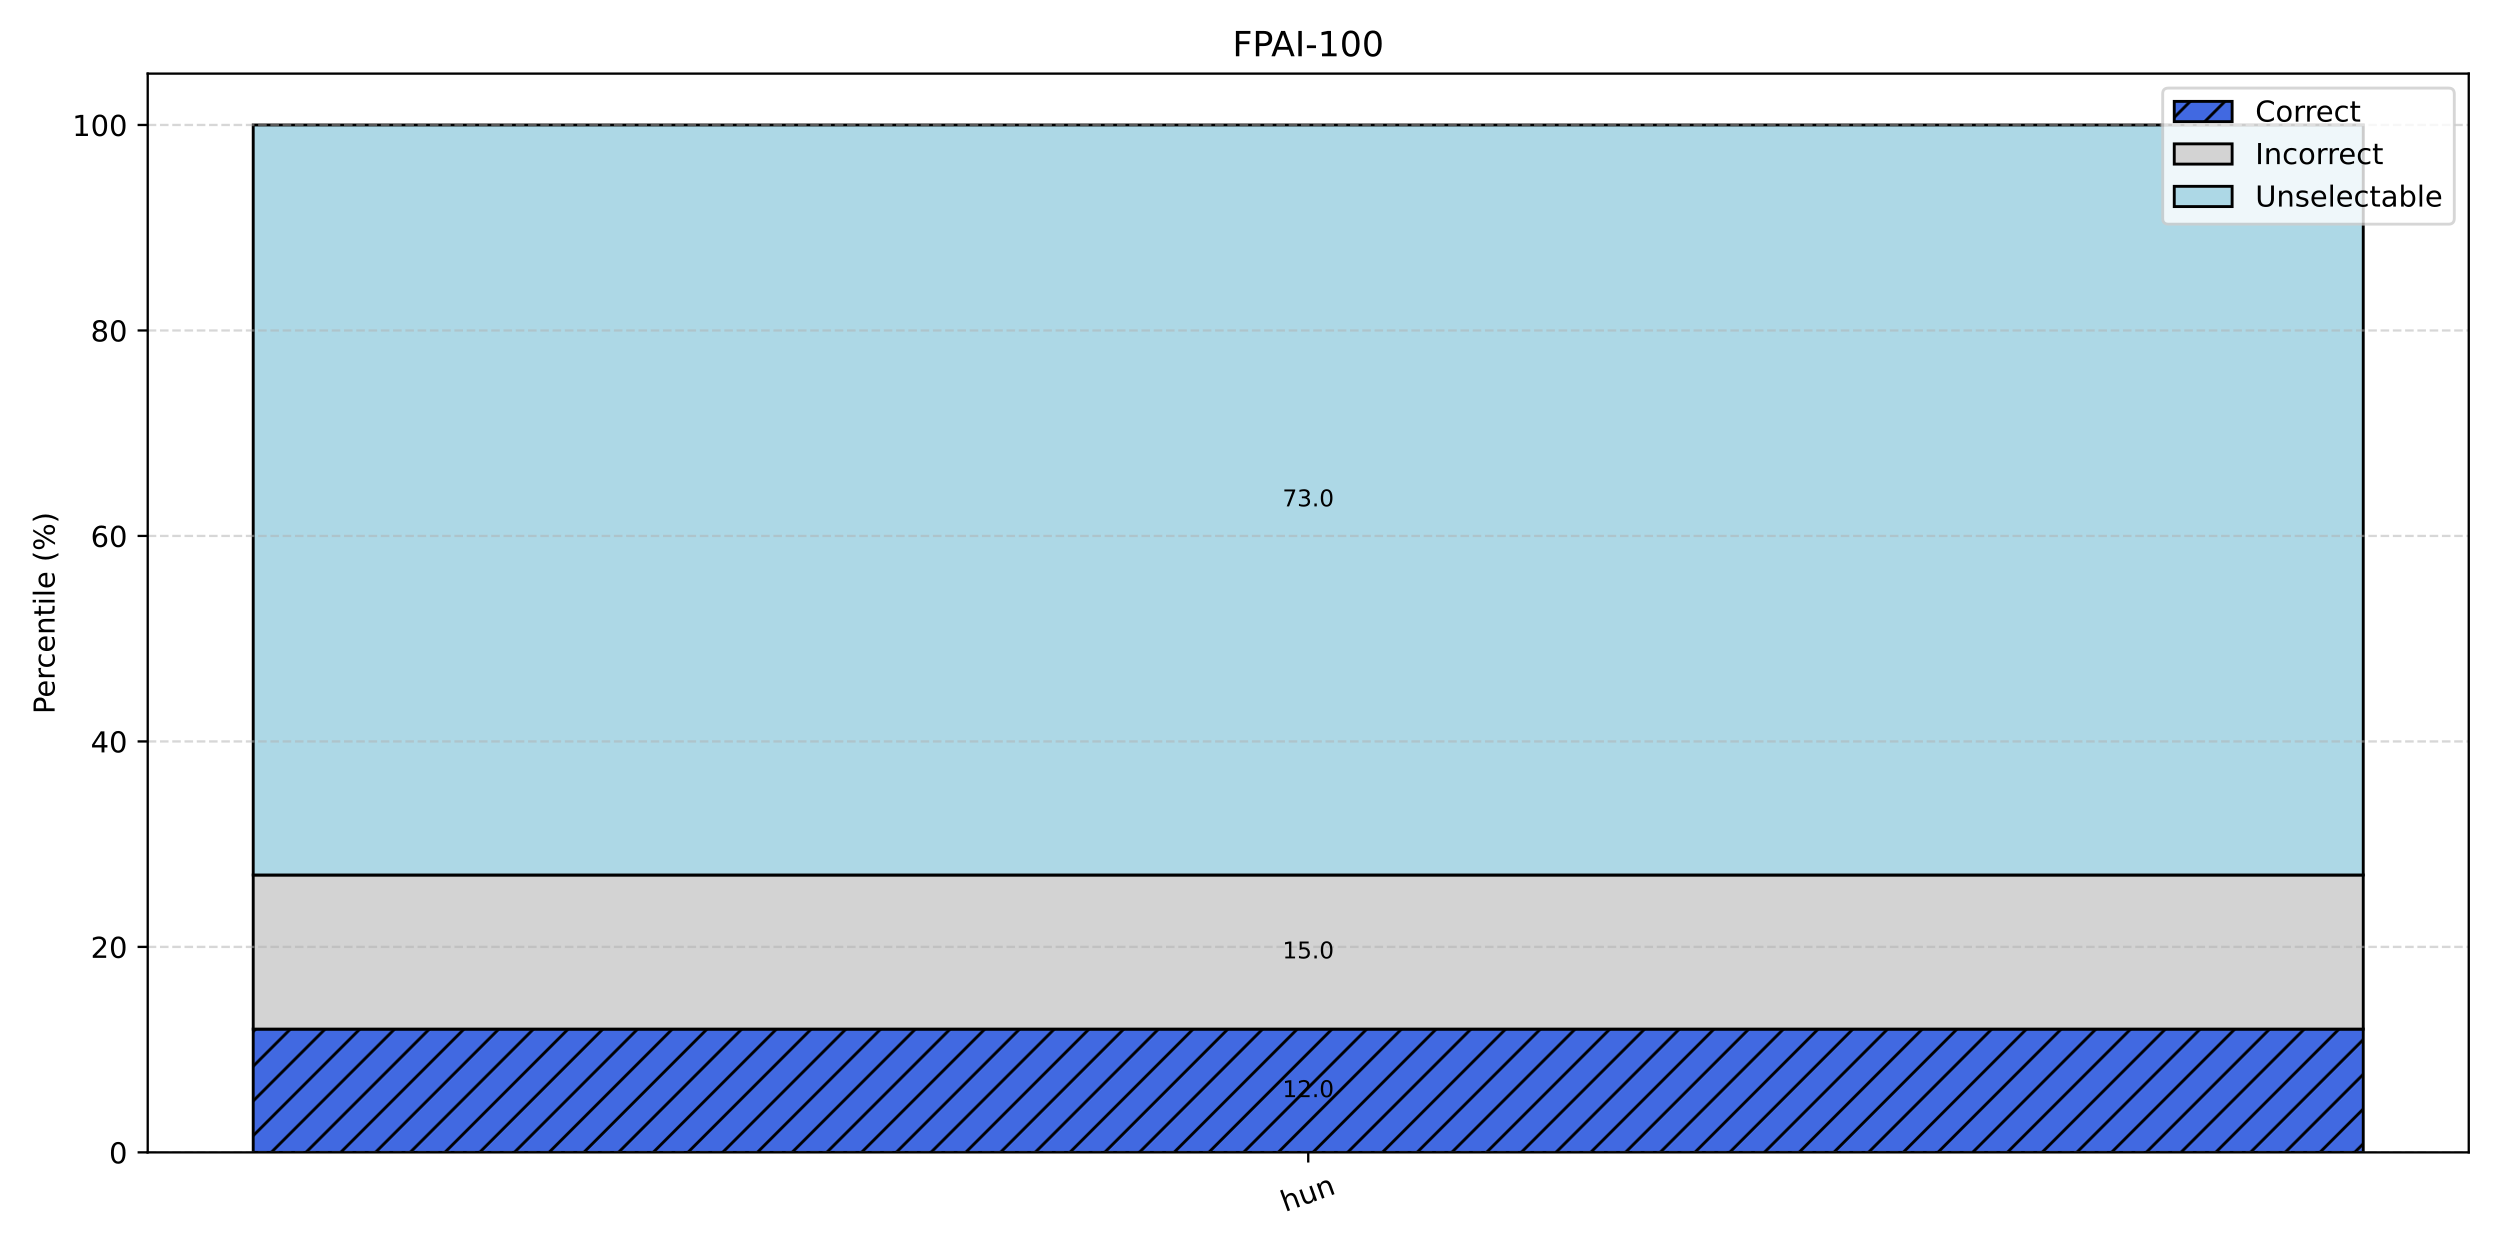
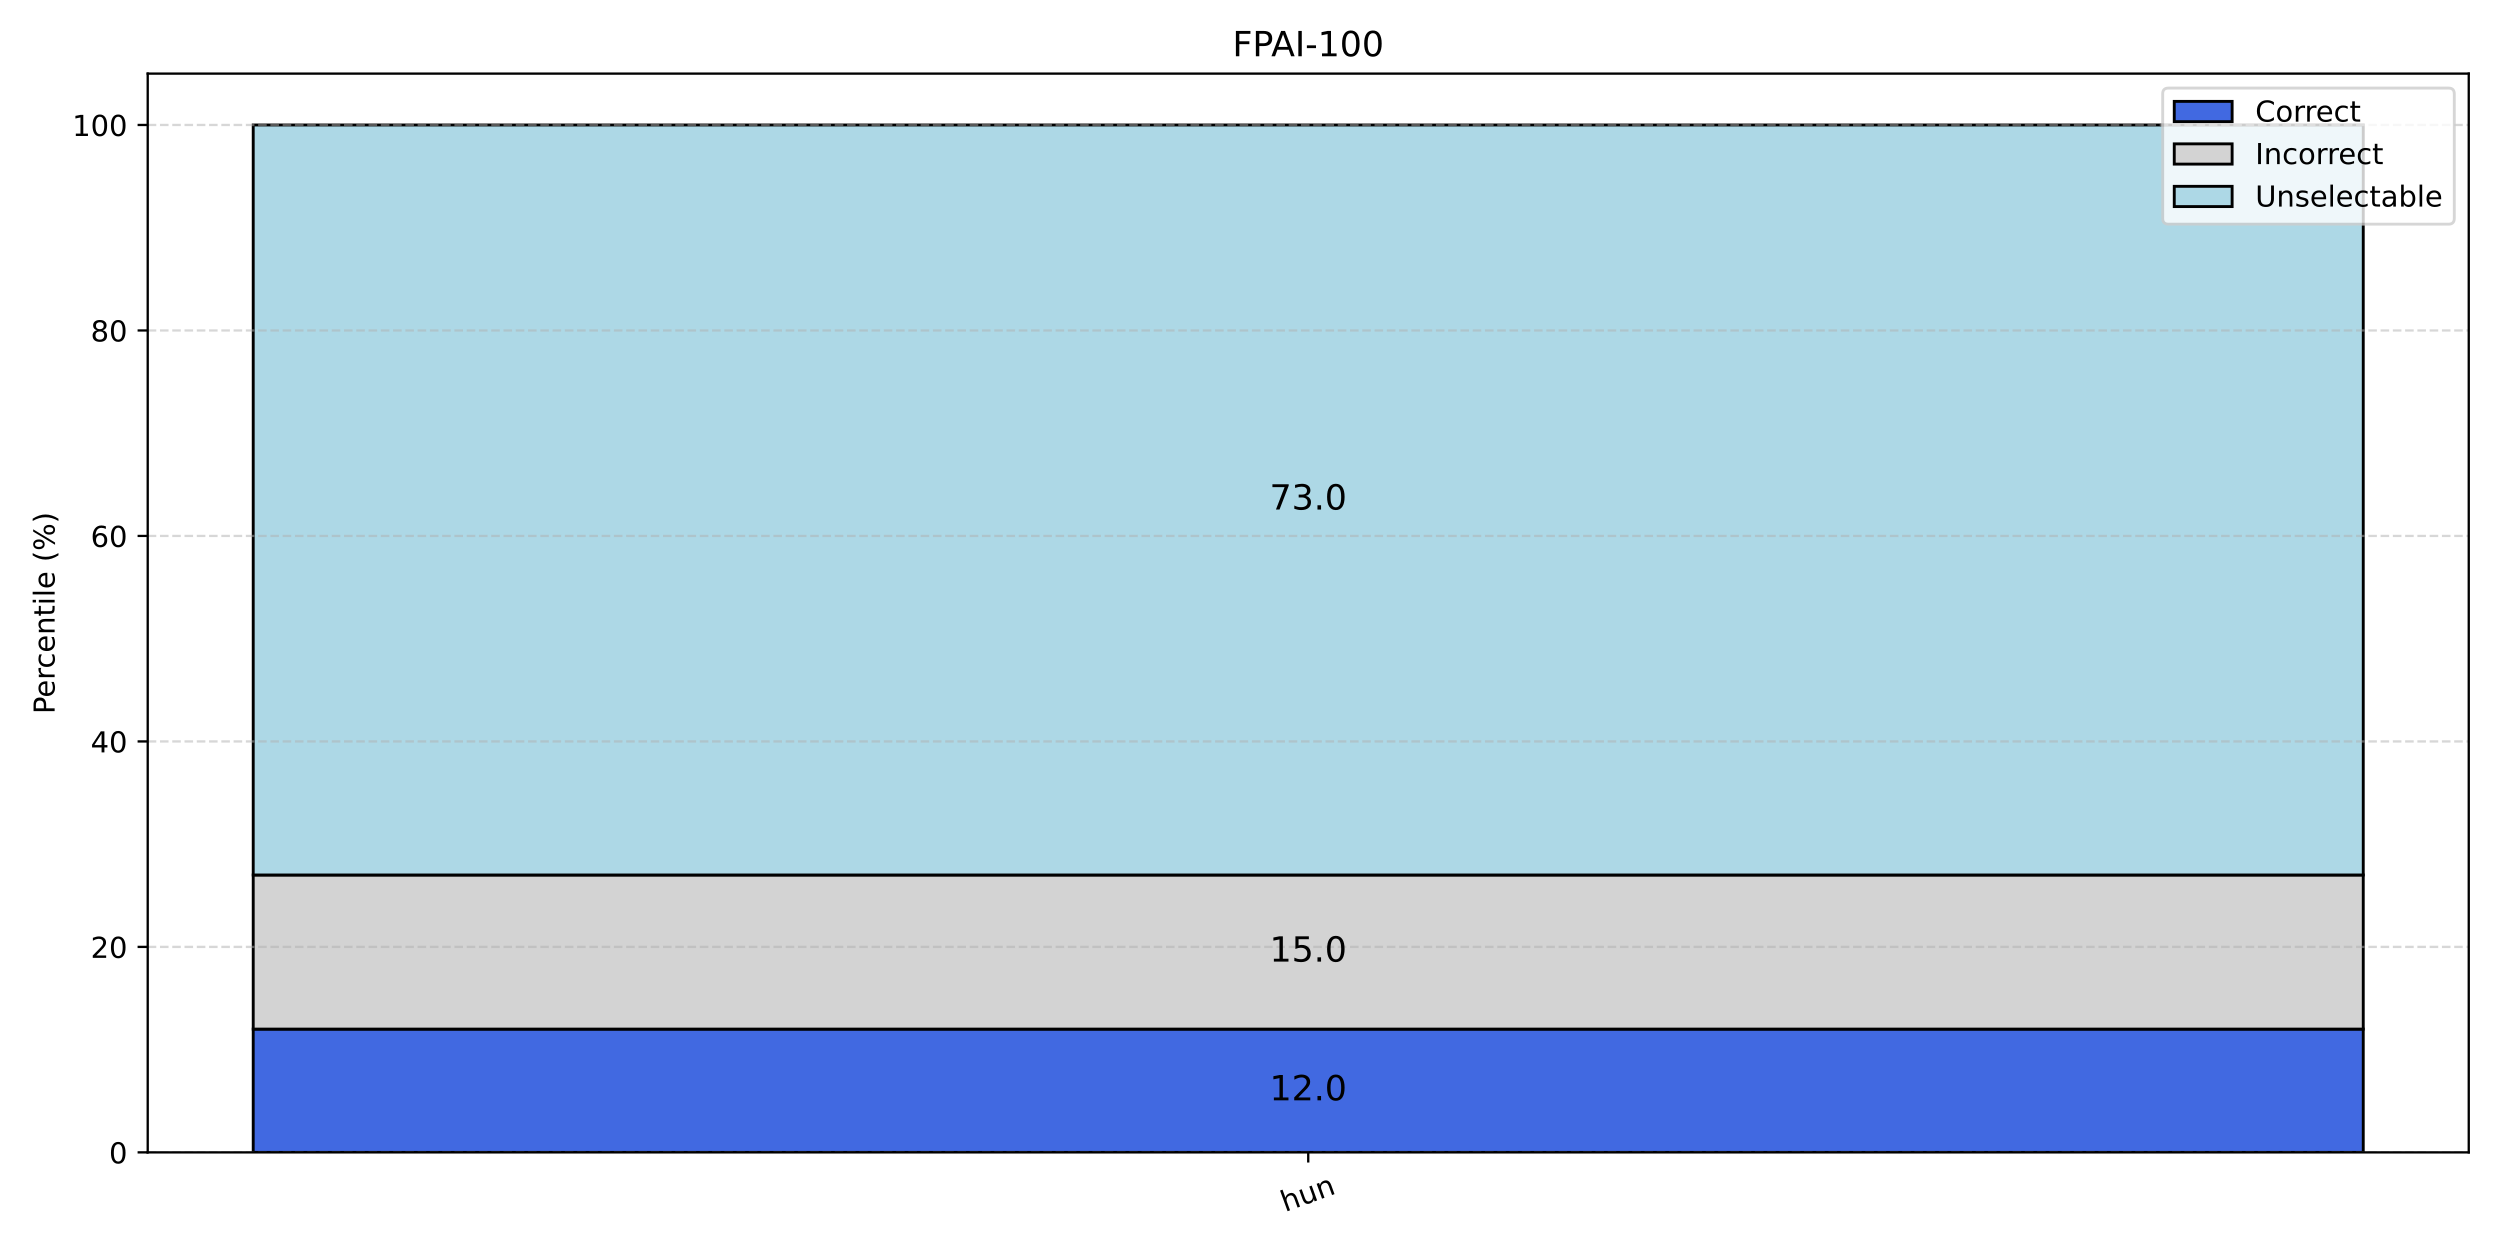
<svg xmlns="http://www.w3.org/2000/svg" xmlns:xlink="http://www.w3.org/1999/xlink" width="864pt" height="432pt" viewBox="0 0 864 432" version="1.1">
  <defs>
    <style type="text/css">*{stroke-linejoin: round; stroke-linecap: butt}</style>
  </defs>
  <g id="figure_1">
    <g id="patch_1">
      <path d="M 0 432  L 864 432  L 864 0  L 0 0  z " style="fill: #ffffff" />
    </g>
    <g id="axes_1">
      <g id="patch_2">
        <path d="M 51.05 398.264  L 853.2 398.264  L 853.2 25.44  L 51.05 25.44  z " style="fill: #ffffff" />
      </g>
      <g id="patch_3">
-         <path d="M 87.511 398.264  L 816.739 398.264  L 816.739 355.655  L 87.511 355.655  z " clip-path="url(#p3de1b9b49a)" style="fill: url(#h3028a5dfbc); stroke: #000000; stroke-linejoin: miter" />
+         <path d="M 87.511 398.264  L 816.739 398.264  L 816.739 355.655  L 87.511 355.655  z " clip-path="url(#pd8aa0641e6)" style="fill: #4169e1; stroke: #000000; stroke-linejoin: miter" />
      </g>
      <g id="patch_4">
-         <path d="M 87.511 355.655  L 816.739 355.655  L 816.739 302.395  L 87.511 302.395  z " clip-path="url(#p3de1b9b49a)" style="fill: #d3d3d3; stroke: #000000; stroke-linejoin: miter" />
+         <path d="M 87.511 355.655  L 816.739 355.655  L 816.739 302.395  L 87.511 302.395  z " clip-path="url(#pd8aa0641e6)" style="fill: #d3d3d3; stroke: #000000; stroke-linejoin: miter" />
      </g>
      <g id="patch_5">
-         <path d="M 87.511 302.395  L 816.739 302.395  L 816.739 43.194  L 87.511 43.194  z " clip-path="url(#p3de1b9b49a)" style="fill: #add8e6; stroke: #000000; stroke-linejoin: miter" />
+         <path d="M 87.511 302.395  L 816.739 302.395  L 816.739 43.194  L 87.511 43.194  z " clip-path="url(#pd8aa0641e6)" style="fill: #add8e6; stroke: #000000; stroke-linejoin: miter" />
      </g>
      <g id="matplotlib.axis_1">
        <g id="xtick_1">
          <g id="line2d_1">
            <defs>
-               <path id="m486c50d256" d="M 0 0  L 0 3.5  " style="stroke: #000000; stroke-width: 0.8" />
-             </defs>
-             <g>
-               <use xlink:href="#m486c50d256" x="452.125" y="398.264" style="stroke: #000000; stroke-width: 0.8" />
+               <path id="mad67047d5c" d="M 0 0  L 0 3.5  " style="stroke: #000000; stroke-width: 0.8" />
+             </defs>
+             <g>
+               <use xlink:href="#mad67047d5c" x="452.125" y="398.264" style="stroke: #000000; stroke-width: 0.8" />
            </g>
          </g>
          <g id="text_1">
            <g transform="translate(444.1358 418.9066) rotate(-20) scale(0.1 -0.1)">
              <defs>
                <path id="DejaVuSans-68" d="M 3513 2113  L 3513 0  L 2938 0  L 2938 2094  Q 2938 2591 2744 2837  Q 2550 3084 2163 3084  Q 1697 3084 1428 2787  Q 1159 2491 1159 1978  L 1159 0  L 581 0  L 581 4863  L 1159 4863  L 1159 2956  Q 1366 3272 1645 3428  Q 1925 3584 2291 3584  Q 2894 3584 3203 3211  Q 3513 2838 3513 2113  z " transform="scale(0.015625)" />
                <path id="DejaVuSans-75" d="M 544 1381  L 544 3500  L 1119 3500  L 1119 1403  Q 1119 906 1312 657  Q 1506 409 1894 409  Q 2359 409 2629 706  Q 2900 1003 2900 1516  L 2900 3500  L 3475 3500  L 3475 0  L 2900 0  L 2900 538  Q 2691 219 2414 64  Q 2138 -91 1772 -91  Q 1169 -91 856 284  Q 544 659 544 1381  z M 1991 3584  L 1991 3584  z " transform="scale(0.015625)" />
                <path id="DejaVuSans-6e" d="M 3513 2113  L 3513 0  L 2938 0  L 2938 2094  Q 2938 2591 2744 2837  Q 2550 3084 2163 3084  Q 1697 3084 1428 2787  Q 1159 2491 1159 1978  L 1159 0  L 581 0  L 581 3500  L 1159 3500  L 1159 2956  Q 1366 3272 1645 3428  Q 1925 3584 2291 3584  Q 2894 3584 3203 3211  Q 3513 2838 3513 2113  z " transform="scale(0.015625)" />
              </defs>
              <use xlink:href="#DejaVuSans-68" />
              <use xlink:href="#DejaVuSans-75" transform="translate(63.37891 0)" />
              <use xlink:href="#DejaVuSans-6e" transform="translate(126.7578 0)" />
            </g>
          </g>
        </g>
      </g>
      <g id="matplotlib.axis_2">
        <g id="ytick_1">
          <g id="line2d_2">
-             <path d="M 51.05 398.264  L 853.2 398.264  " clip-path="url(#p3de1b9b49a)" style="fill: none; stroke-dasharray: 2.96,1.28; stroke-dashoffset: 0; stroke: #b0b0b0; stroke-opacity: 0.5; stroke-width: 0.8" />
+             <path d="M 51.05 398.264  L 853.2 398.264  " clip-path="url(#pd8aa0641e6)" style="fill: none; stroke-dasharray: 2.96,1.28; stroke-dashoffset: 0; stroke: #b0b0b0; stroke-opacity: 0.5; stroke-width: 0.8" />
          </g>
          <g id="line2d_3">
            <defs>
-               <path id="m3582aa08dd" d="M 0 0  L -3.5 0  " style="stroke: #000000; stroke-width: 0.8" />
-             </defs>
-             <g>
-               <use xlink:href="#m3582aa08dd" x="51.05" y="398.264" style="stroke: #000000; stroke-width: 0.8" />
+               <path id="meb6988b76a" d="M 0 0  L -3.5 0  " style="stroke: #000000; stroke-width: 0.8" />
+             </defs>
+             <g>
+               <use xlink:href="#meb6988b76a" x="51.05" y="398.264" style="stroke: #000000; stroke-width: 0.8" />
            </g>
          </g>
          <g id="text_2">
            <g transform="translate(37.6875 402.0629) scale(0.1 -0.1)">
              <defs>
                <path id="DejaVuSans-30" d="M 2034 4250  Q 1547 4250 1301 3770  Q 1056 3291 1056 2328  Q 1056 1369 1301 889  Q 1547 409 2034 409  Q 2525 409 2770 889  Q 3016 1369 3016 2328  Q 3016 3291 2770 3770  Q 2525 4250 2034 4250  z M 2034 4750  Q 2819 4750 3233 4129  Q 3647 3509 3647 2328  Q 3647 1150 3233 529  Q 2819 -91 2034 -91  Q 1250 -91 836 529  Q 422 1150 422 2328  Q 422 3509 836 4129  Q 1250 4750 2034 4750  z " transform="scale(0.015625)" />
              </defs>
              <use xlink:href="#DejaVuSans-30" />
            </g>
          </g>
        </g>
        <g id="ytick_2">
          <g id="line2d_4">
-             <path d="M 51.05 327.25  L 853.2 327.25  " clip-path="url(#p3de1b9b49a)" style="fill: none; stroke-dasharray: 2.96,1.28; stroke-dashoffset: 0; stroke: #b0b0b0; stroke-opacity: 0.5; stroke-width: 0.8" />
+             <path d="M 51.05 327.25  L 853.2 327.25  " clip-path="url(#pd8aa0641e6)" style="fill: none; stroke-dasharray: 2.96,1.28; stroke-dashoffset: 0; stroke: #b0b0b0; stroke-opacity: 0.5; stroke-width: 0.8" />
          </g>
          <g id="line2d_5">
            <g>
-               <use xlink:href="#m3582aa08dd" x="51.05" y="327.25" style="stroke: #000000; stroke-width: 0.8" />
+               <use xlink:href="#meb6988b76a" x="51.05" y="327.25" style="stroke: #000000; stroke-width: 0.8" />
            </g>
          </g>
          <g id="text_3">
            <g transform="translate(31.325 331.0489) scale(0.1 -0.1)">
              <defs>
                <path id="DejaVuSans-32" d="M 1228 531  L 3431 531  L 3431 0  L 469 0  L 469 531  Q 828 903 1448 1529  Q 2069 2156 2228 2338  Q 2531 2678 2651 2914  Q 2772 3150 2772 3378  Q 2772 3750 2511 3984  Q 2250 4219 1831 4219  Q 1534 4219 1204 4116  Q 875 4013 500 3803  L 500 4441  Q 881 4594 1212 4672  Q 1544 4750 1819 4750  Q 2544 4750 2975 4387  Q 3406 4025 3406 3419  Q 3406 3131 3298 2873  Q 3191 2616 2906 2266  Q 2828 2175 2409 1742  Q 1991 1309 1228 531  z " transform="scale(0.015625)" />
              </defs>
              <use xlink:href="#DejaVuSans-32" />
              <use xlink:href="#DejaVuSans-30" transform="translate(63.62305 0)" />
            </g>
          </g>
        </g>
        <g id="ytick_3">
          <g id="line2d_6">
-             <path d="M 51.05 256.236  L 853.2 256.236  " clip-path="url(#p3de1b9b49a)" style="fill: none; stroke-dasharray: 2.96,1.28; stroke-dashoffset: 0; stroke: #b0b0b0; stroke-opacity: 0.5; stroke-width: 0.8" />
+             <path d="M 51.05 256.236  L 853.2 256.236  " clip-path="url(#pd8aa0641e6)" style="fill: none; stroke-dasharray: 2.96,1.28; stroke-dashoffset: 0; stroke: #b0b0b0; stroke-opacity: 0.5; stroke-width: 0.8" />
          </g>
          <g id="line2d_7">
            <g>
-               <use xlink:href="#m3582aa08dd" x="51.05" y="256.236" style="stroke: #000000; stroke-width: 0.8" />
+               <use xlink:href="#meb6988b76a" x="51.05" y="256.236" style="stroke: #000000; stroke-width: 0.8" />
            </g>
          </g>
          <g id="text_4">
            <g transform="translate(31.325 260.0349) scale(0.1 -0.1)">
              <defs>
                <path id="DejaVuSans-34" d="M 2419 4116  L 825 1625  L 2419 1625  L 2419 4116  z M 2253 4666  L 3047 4666  L 3047 1625  L 3713 1625  L 3713 1100  L 3047 1100  L 3047 0  L 2419 0  L 2419 1100  L 313 1100  L 313 1709  L 2253 4666  z " transform="scale(0.015625)" />
              </defs>
              <use xlink:href="#DejaVuSans-34" />
              <use xlink:href="#DejaVuSans-30" transform="translate(63.62305 0)" />
            </g>
          </g>
        </g>
        <g id="ytick_4">
          <g id="line2d_8">
-             <path d="M 51.05 185.222  L 853.2 185.222  " clip-path="url(#p3de1b9b49a)" style="fill: none; stroke-dasharray: 2.96,1.28; stroke-dashoffset: 0; stroke: #b0b0b0; stroke-opacity: 0.5; stroke-width: 0.8" />
+             <path d="M 51.05 185.222  L 853.2 185.222  " clip-path="url(#pd8aa0641e6)" style="fill: none; stroke-dasharray: 2.96,1.28; stroke-dashoffset: 0; stroke: #b0b0b0; stroke-opacity: 0.5; stroke-width: 0.8" />
          </g>
          <g id="line2d_9">
            <g>
-               <use xlink:href="#m3582aa08dd" x="51.05" y="185.222" style="stroke: #000000; stroke-width: 0.8" />
+               <use xlink:href="#meb6988b76a" x="51.05" y="185.222" style="stroke: #000000; stroke-width: 0.8" />
            </g>
          </g>
          <g id="text_5">
            <g transform="translate(31.325 189.0208) scale(0.1 -0.1)">
              <defs>
                <path id="DejaVuSans-36" d="M 2113 2584  Q 1688 2584 1439 2293  Q 1191 2003 1191 1497  Q 1191 994 1439 701  Q 1688 409 2113 409  Q 2538 409 2786 701  Q 3034 994 3034 1497  Q 3034 2003 2786 2293  Q 2538 2584 2113 2584  z M 3366 4563  L 3366 3988  Q 3128 4100 2886 4159  Q 2644 4219 2406 4219  Q 1781 4219 1451 3797  Q 1122 3375 1075 2522  Q 1259 2794 1537 2939  Q 1816 3084 2150 3084  Q 2853 3084 3261 2657  Q 3669 2231 3669 1497  Q 3669 778 3244 343  Q 2819 -91 2113 -91  Q 1303 -91 875 529  Q 447 1150 447 2328  Q 447 3434 972 4092  Q 1497 4750 2381 4750  Q 2619 4750 2861 4703  Q 3103 4656 3366 4563  z " transform="scale(0.015625)" />
              </defs>
              <use xlink:href="#DejaVuSans-36" />
              <use xlink:href="#DejaVuSans-30" transform="translate(63.62305 0)" />
            </g>
          </g>
        </g>
        <g id="ytick_5">
          <g id="line2d_10">
-             <path d="M 51.05 114.208  L 853.2 114.208  " clip-path="url(#p3de1b9b49a)" style="fill: none; stroke-dasharray: 2.96,1.28; stroke-dashoffset: 0; stroke: #b0b0b0; stroke-opacity: 0.5; stroke-width: 0.8" />
+             <path d="M 51.05 114.208  L 853.2 114.208  " clip-path="url(#pd8aa0641e6)" style="fill: none; stroke-dasharray: 2.96,1.28; stroke-dashoffset: 0; stroke: #b0b0b0; stroke-opacity: 0.5; stroke-width: 0.8" />
          </g>
          <g id="line2d_11">
            <g>
-               <use xlink:href="#m3582aa08dd" x="51.05" y="114.208" style="stroke: #000000; stroke-width: 0.8" />
+               <use xlink:href="#meb6988b76a" x="51.05" y="114.208" style="stroke: #000000; stroke-width: 0.8" />
            </g>
          </g>
          <g id="text_6">
            <g transform="translate(31.325 118.0068) scale(0.1 -0.1)">
              <defs>
                <path id="DejaVuSans-38" d="M 2034 2216  Q 1584 2216 1326 1975  Q 1069 1734 1069 1313  Q 1069 891 1326 650  Q 1584 409 2034 409  Q 2484 409 2743 651  Q 3003 894 3003 1313  Q 3003 1734 2745 1975  Q 2488 2216 2034 2216  z M 1403 2484  Q 997 2584 770 2862  Q 544 3141 544 3541  Q 544 4100 942 4425  Q 1341 4750 2034 4750  Q 2731 4750 3128 4425  Q 3525 4100 3525 3541  Q 3525 3141 3298 2862  Q 3072 2584 2669 2484  Q 3125 2378 3379 2068  Q 3634 1759 3634 1313  Q 3634 634 3220 271  Q 2806 -91 2034 -91  Q 1263 -91 848 271  Q 434 634 434 1313  Q 434 1759 690 2068  Q 947 2378 1403 2484  z M 1172 3481  Q 1172 3119 1398 2916  Q 1625 2713 2034 2713  Q 2441 2713 2670 2916  Q 2900 3119 2900 3481  Q 2900 3844 2670 4047  Q 2441 4250 2034 4250  Q 1625 4250 1398 4047  Q 1172 3844 1172 3481  z " transform="scale(0.015625)" />
              </defs>
              <use xlink:href="#DejaVuSans-38" />
              <use xlink:href="#DejaVuSans-30" transform="translate(63.62305 0)" />
            </g>
          </g>
        </g>
        <g id="ytick_6">
          <g id="line2d_12">
-             <path d="M 51.05 43.194  L 853.2 43.194  " clip-path="url(#p3de1b9b49a)" style="fill: none; stroke-dasharray: 2.96,1.28; stroke-dashoffset: 0; stroke: #b0b0b0; stroke-opacity: 0.5; stroke-width: 0.8" />
+             <path d="M 51.05 43.194  L 853.2 43.194  " clip-path="url(#pd8aa0641e6)" style="fill: none; stroke-dasharray: 2.96,1.28; stroke-dashoffset: 0; stroke: #b0b0b0; stroke-opacity: 0.5; stroke-width: 0.8" />
          </g>
          <g id="line2d_13">
            <g>
-               <use xlink:href="#m3582aa08dd" x="51.05" y="43.194" style="stroke: #000000; stroke-width: 0.8" />
+               <use xlink:href="#meb6988b76a" x="51.05" y="43.194" style="stroke: #000000; stroke-width: 0.8" />
            </g>
          </g>
          <g id="text_7">
            <g transform="translate(24.9625 46.99273) scale(0.1 -0.1)">
              <defs>
                <path id="DejaVuSans-31" d="M 794 531  L 1825 531  L 1825 4091  L 703 3866  L 703 4441  L 1819 4666  L 2450 4666  L 2450 531  L 3481 531  L 3481 0  L 794 0  L 794 531  z " transform="scale(0.015625)" />
              </defs>
              <use xlink:href="#DejaVuSans-31" />
              <use xlink:href="#DejaVuSans-30" transform="translate(63.62305 0)" />
              <use xlink:href="#DejaVuSans-30" transform="translate(127.2461 0)" />
            </g>
          </g>
        </g>
        <g id="text_8">
          <g transform="translate(18.88281 246.7558) rotate(-90) scale(0.1 -0.1)">
            <defs>
              <path id="DejaVuSans-50" d="M 1259 4147  L 1259 2394  L 2053 2394  Q 2494 2394 2734 2622  Q 2975 2850 2975 3272  Q 2975 3691 2734 3919  Q 2494 4147 2053 4147  L 1259 4147  z M 628 4666  L 2053 4666  Q 2838 4666 3239 4311  Q 3641 3956 3641 3272  Q 3641 2581 3239 2228  Q 2838 1875 2053 1875  L 1259 1875  L 1259 0  L 628 0  L 628 4666  z " transform="scale(0.015625)" />
              <path id="DejaVuSans-65" d="M 3597 1894  L 3597 1613  L 953 1613  Q 991 1019 1311 708  Q 1631 397 2203 397  Q 2534 397 2845 478  Q 3156 559 3463 722  L 3463 178  Q 3153 47 2828 -22  Q 2503 -91 2169 -91  Q 1331 -91 842 396  Q 353 884 353 1716  Q 353 2575 817 3079  Q 1281 3584 2069 3584  Q 2775 3584 3186 3129  Q 3597 2675 3597 1894  z M 3022 2063  Q 3016 2534 2758 2815  Q 2500 3097 2075 3097  Q 1594 3097 1305 2825  Q 1016 2553 972 2059  L 3022 2063  z " transform="scale(0.015625)" />
              <path id="DejaVuSans-72" d="M 2631 2963  Q 2534 3019 2420 3045  Q 2306 3072 2169 3072  Q 1681 3072 1420 2755  Q 1159 2438 1159 1844  L 1159 0  L 581 0  L 581 3500  L 1159 3500  L 1159 2956  Q 1341 3275 1631 3429  Q 1922 3584 2338 3584  Q 2397 3584 2469 3576  Q 2541 3569 2628 3553  L 2631 2963  z " transform="scale(0.015625)" />
              <path id="DejaVuSans-63" d="M 3122 3366  L 3122 2828  Q 2878 2963 2633 3030  Q 2388 3097 2138 3097  Q 1578 3097 1268 2742  Q 959 2388 959 1747  Q 959 1106 1268 751  Q 1578 397 2138 397  Q 2388 397 2633 464  Q 2878 531 3122 666  L 3122 134  Q 2881 22 2623 -34  Q 2366 -91 2075 -91  Q 1284 -91 818 406  Q 353 903 353 1747  Q 353 2603 823 3093  Q 1294 3584 2113 3584  Q 2378 3584 2631 3529  Q 2884 3475 3122 3366  z " transform="scale(0.015625)" />
              <path id="DejaVuSans-74" d="M 1172 4494  L 1172 3500  L 2356 3500  L 2356 3053  L 1172 3053  L 1172 1153  Q 1172 725 1289 603  Q 1406 481 1766 481  L 2356 481  L 2356 0  L 1766 0  Q 1100 0 847 248  Q 594 497 594 1153  L 594 3053  L 172 3053  L 172 3500  L 594 3500  L 594 4494  L 1172 4494  z " transform="scale(0.015625)" />
              <path id="DejaVuSans-69" d="M 603 3500  L 1178 3500  L 1178 0  L 603 0  L 603 3500  z M 603 4863  L 1178 4863  L 1178 4134  L 603 4134  L 603 4863  z " transform="scale(0.015625)" />
              <path id="DejaVuSans-6c" d="M 603 4863  L 1178 4863  L 1178 0  L 603 0  L 603 4863  z " transform="scale(0.015625)" />
              <path id="DejaVuSans-20" transform="scale(0.015625)" />
              <path id="DejaVuSans-28" d="M 1984 4856  Q 1566 4138 1362 3434  Q 1159 2731 1159 2009  Q 1159 1288 1364 580  Q 1569 -128 1984 -844  L 1484 -844  Q 1016 -109 783 600  Q 550 1309 550 2009  Q 550 2706 781 3412  Q 1013 4119 1484 4856  L 1984 4856  z " transform="scale(0.015625)" />
              <path id="DejaVuSans-25" d="M 4653 2053  Q 4381 2053 4226 1822  Q 4072 1591 4072 1178  Q 4072 772 4226 539  Q 4381 306 4653 306  Q 4919 306 5073 539  Q 5228 772 5228 1178  Q 5228 1588 5073 1820  Q 4919 2053 4653 2053  z M 4653 2450  Q 5147 2450 5437 2106  Q 5728 1763 5728 1178  Q 5728 594 5436 251  Q 5144 -91 4653 -91  Q 4153 -91 3862 251  Q 3572 594 3572 1178  Q 3572 1766 3864 2108  Q 4156 2450 4653 2450  z M 1428 4353  Q 1159 4353 1004 4120  Q 850 3888 850 3481  Q 850 3069 1003 2837  Q 1156 2606 1428 2606  Q 1700 2606 1854 2837  Q 2009 3069 2009 3481  Q 2009 3884 1853 4118  Q 1697 4353 1428 4353  z M 4250 4750  L 4750 4750  L 1831 -91  L 1331 -91  L 4250 4750  z M 1428 4750  Q 1922 4750 2215 4408  Q 2509 4066 2509 3481  Q 2509 2891 2217 2550  Q 1925 2209 1428 2209  Q 931 2209 642 2551  Q 353 2894 353 3481  Q 353 4063 643 4406  Q 934 4750 1428 4750  z " transform="scale(0.015625)" />
              <path id="DejaVuSans-29" d="M 513 4856  L 1013 4856  Q 1481 4119 1714 3412  Q 1947 2706 1947 2009  Q 1947 1309 1714 600  Q 1481 -109 1013 -844  L 513 -844  Q 928 -128 1133 580  Q 1338 1288 1338 2009  Q 1338 2731 1133 3434  Q 928 4138 513 4856  z " transform="scale(0.015625)" />
            </defs>
            <use xlink:href="#DejaVuSans-50" />
            <use xlink:href="#DejaVuSans-65" transform="translate(56.67773 0)" />
            <use xlink:href="#DejaVuSans-72" transform="translate(118.2012 0)" />
            <use xlink:href="#DejaVuSans-63" transform="translate(157.0645 0)" />
            <use xlink:href="#DejaVuSans-65" transform="translate(212.0449 0)" />
            <use xlink:href="#DejaVuSans-6e" transform="translate(273.5684 0)" />
            <use xlink:href="#DejaVuSans-74" transform="translate(336.9473 0)" />
            <use xlink:href="#DejaVuSans-69" transform="translate(376.1562 0)" />
            <use xlink:href="#DejaVuSans-6c" transform="translate(403.9395 0)" />
            <use xlink:href="#DejaVuSans-65" transform="translate(431.7227 0)" />
            <use xlink:href="#DejaVuSans-20" transform="translate(493.2461 0)" />
            <use xlink:href="#DejaVuSans-28" transform="translate(525.0332 0)" />
            <use xlink:href="#DejaVuSans-25" transform="translate(564.0469 0)" />
            <use xlink:href="#DejaVuSans-29" transform="translate(659.0664 0)" />
          </g>
        </g>
      </g>
      <g id="patch_6">
        <path d="M 51.05 398.264  L 51.05 25.44  " style="fill: none; stroke: #000000; stroke-width: 0.8; stroke-linejoin: miter; stroke-linecap: square" />
      </g>
      <g id="patch_7">
        <path d="M 853.2 398.264  L 853.2 25.44  " style="fill: none; stroke: #000000; stroke-width: 0.8; stroke-linejoin: miter; stroke-linecap: square" />
      </g>
      <g id="patch_8">
        <path d="M 51.05 398.264  L 853.2 398.264  " style="fill: none; stroke: #000000; stroke-width: 0.8; stroke-linejoin: miter; stroke-linecap: square" />
      </g>
      <g id="patch_9">
        <path d="M 51.05 25.44  L 853.2 25.44  " style="fill: none; stroke: #000000; stroke-width: 0.8; stroke-linejoin: miter; stroke-linecap: square" />
      </g>
      <g id="text_9">
-         <g transform="translate(443.2188 379.167) scale(0.08 -0.08)">
+         <g transform="translate(438.7656 380.2708) scale(0.12 -0.12)">
          <defs>
            <path id="DejaVuSans-2e" d="M 684 794  L 1344 794  L 1344 0  L 684 0  L 684 794  z " transform="scale(0.015625)" />
          </defs>
          <use xlink:href="#DejaVuSans-31" />
          <use xlink:href="#DejaVuSans-32" transform="translate(63.62305 0)" />
          <use xlink:href="#DejaVuSans-2e" transform="translate(127.2461 0)" />
          <use xlink:href="#DejaVuSans-30" transform="translate(159.0332 0)" />
        </g>
      </g>
      <g id="text_10">
-         <g transform="translate(443.2188 331.2325) scale(0.08 -0.08)">
+         <g transform="translate(438.7656 332.3363) scale(0.12 -0.12)">
          <defs>
            <path id="DejaVuSans-35" d="M 691 4666  L 3169 4666  L 3169 4134  L 1269 4134  L 1269 2991  Q 1406 3038 1543 3061  Q 1681 3084 1819 3084  Q 2600 3084 3056 2656  Q 3513 2228 3513 1497  Q 3513 744 3044 326  Q 2575 -91 1722 -91  Q 1428 -91 1123 -41  Q 819 9 494 109  L 494 744  Q 775 591 1075 516  Q 1375 441 1709 441  Q 2250 441 2565 725  Q 2881 1009 2881 1497  Q 2881 1984 2565 2268  Q 2250 2553 1709 2553  Q 1456 2553 1204 2497  Q 953 2441 691 2322  L 691 4666  z " transform="scale(0.015625)" />
          </defs>
          <use xlink:href="#DejaVuSans-31" />
          <use xlink:href="#DejaVuSans-35" transform="translate(63.62305 0)" />
          <use xlink:href="#DejaVuSans-2e" transform="translate(127.2461 0)" />
          <use xlink:href="#DejaVuSans-30" transform="translate(159.0332 0)" />
        </g>
      </g>
      <g id="text_11">
-         <g transform="translate(443.2188 175.0016) scale(0.08 -0.08)">
+         <g transform="translate(438.7656 176.1054) scale(0.12 -0.12)">
          <defs>
            <path id="DejaVuSans-37" d="M 525 4666  L 3525 4666  L 3525 4397  L 1831 0  L 1172 0  L 2766 4134  L 525 4134  L 525 4666  z " transform="scale(0.015625)" />
            <path id="DejaVuSans-33" d="M 2597 2516  Q 3050 2419 3304 2112  Q 3559 1806 3559 1356  Q 3559 666 3084 287  Q 2609 -91 1734 -91  Q 1441 -91 1130 -33  Q 819 25 488 141  L 488 750  Q 750 597 1062 519  Q 1375 441 1716 441  Q 2309 441 2620 675  Q 2931 909 2931 1356  Q 2931 1769 2642 2001  Q 2353 2234 1838 2234  L 1294 2234  L 1294 2753  L 1863 2753  Q 2328 2753 2575 2939  Q 2822 3125 2822 3475  Q 2822 3834 2567 4026  Q 2313 4219 1838 4219  Q 1578 4219 1281 4162  Q 984 4106 628 3988  L 628 4550  Q 988 4650 1302 4700  Q 1616 4750 1894 4750  Q 2613 4750 3031 4423  Q 3450 4097 3450 3541  Q 3450 3153 3228 2886  Q 3006 2619 2597 2516  z " transform="scale(0.015625)" />
          </defs>
          <use xlink:href="#DejaVuSans-37" />
          <use xlink:href="#DejaVuSans-33" transform="translate(63.62305 0)" />
          <use xlink:href="#DejaVuSans-2e" transform="translate(127.2461 0)" />
          <use xlink:href="#DejaVuSans-30" transform="translate(159.0332 0)" />
        </g>
      </g>
      <g id="text_12">
        <g transform="translate(425.9472 19.44) scale(0.12 -0.12)">
          <defs>
            <path id="DejaVuSans-46" d="M 628 4666  L 3309 4666  L 3309 4134  L 1259 4134  L 1259 2759  L 3109 2759  L 3109 2228  L 1259 2228  L 1259 0  L 628 0  L 628 4666  z " transform="scale(0.015625)" />
            <path id="DejaVuSans-41" d="M 2188 4044  L 1331 1722  L 3047 1722  L 2188 4044  z M 1831 4666  L 2547 4666  L 4325 0  L 3669 0  L 3244 1197  L 1141 1197  L 716 0  L 50 0  L 1831 4666  z " transform="scale(0.015625)" />
            <path id="DejaVuSans-49" d="M 628 4666  L 1259 4666  L 1259 0  L 628 0  L 628 4666  z " transform="scale(0.015625)" />
            <path id="DejaVuSans-2d" d="M 313 2009  L 1997 2009  L 1997 1497  L 313 1497  L 313 2009  z " transform="scale(0.015625)" />
          </defs>
          <use xlink:href="#DejaVuSans-46" />
          <use xlink:href="#DejaVuSans-50" transform="translate(57.51953 0)" />
          <use xlink:href="#DejaVuSans-41" transform="translate(111.4473 0)" />
          <use xlink:href="#DejaVuSans-49" transform="translate(179.8555 0)" />
          <use xlink:href="#DejaVuSans-2d" transform="translate(209.3477 0)" />
          <use xlink:href="#DejaVuSans-31" transform="translate(245.4316 0)" />
          <use xlink:href="#DejaVuSans-30" transform="translate(309.0547 0)" />
          <use xlink:href="#DejaVuSans-30" transform="translate(372.6777 0)" />
        </g>
      </g>
      <g id="legend_1">
        <g id="patch_10">
          <path d="M 749.423 77.474  L 846.2 77.474  Q 848.2 77.474 848.2 75.474  L 848.2 32.44  Q 848.2 30.44 846.2 30.44  L 749.423 30.44  Q 747.423 30.44 747.423 32.44  L 747.423 75.474  Q 747.423 77.474 749.423 77.474  z " style="fill: #ffffff; opacity: 0.8; stroke: #cccccc; stroke-linejoin: miter" />
        </g>
        <g id="patch_11">
-           <path d="M 751.423 42.038  L 771.423 42.038  L 771.423 35.038  L 751.423 35.038  z " style="fill: url(#h3028a5dfbc); stroke: #000000; stroke-linejoin: miter" />
+           <path d="M 751.423 42.038  L 771.423 42.038  L 771.423 35.038  L 751.423 35.038  z " style="fill: #4169e1; stroke: #000000; stroke-linejoin: miter" />
        </g>
        <g id="text_13">
          <g transform="translate(779.4234 42.03844) scale(0.1 -0.1)">
            <defs>
              <path id="DejaVuSans-43" d="M 4122 4306  L 4122 3641  Q 3803 3938 3442 4084  Q 3081 4231 2675 4231  Q 1875 4231 1450 3742  Q 1025 3253 1025 2328  Q 1025 1406 1450 917  Q 1875 428 2675 428  Q 3081 428 3442 575  Q 3803 722 4122 1019  L 4122 359  Q 3791 134 3420 21  Q 3050 -91 2638 -91  Q 1578 -91 968 557  Q 359 1206 359 2328  Q 359 3453 968 4101  Q 1578 4750 2638 4750  Q 3056 4750 3426 4639  Q 3797 4528 4122 4306  z " transform="scale(0.015625)" />
              <path id="DejaVuSans-6f" d="M 1959 3097  Q 1497 3097 1228 2736  Q 959 2375 959 1747  Q 959 1119 1226 758  Q 1494 397 1959 397  Q 2419 397 2687 759  Q 2956 1122 2956 1747  Q 2956 2369 2687 2733  Q 2419 3097 1959 3097  z M 1959 3584  Q 2709 3584 3137 3096  Q 3566 2609 3566 1747  Q 3566 888 3137 398  Q 2709 -91 1959 -91  Q 1206 -91 779 398  Q 353 888 353 1747  Q 353 2609 779 3096  Q 1206 3584 1959 3584  z " transform="scale(0.015625)" />
            </defs>
            <use xlink:href="#DejaVuSans-43" />
            <use xlink:href="#DejaVuSans-6f" transform="translate(69.82422 0)" />
            <use xlink:href="#DejaVuSans-72" transform="translate(131.0059 0)" />
            <use xlink:href="#DejaVuSans-72" transform="translate(170.3691 0)" />
            <use xlink:href="#DejaVuSans-65" transform="translate(209.2324 0)" />
            <use xlink:href="#DejaVuSans-63" transform="translate(270.7559 0)" />
            <use xlink:href="#DejaVuSans-74" transform="translate(325.7363 0)" />
          </g>
        </g>
        <g id="patch_12">
          <path d="M 751.423 56.717  L 771.423 56.717  L 771.423 49.717  L 751.423 49.717  z " style="fill: #d3d3d3; stroke: #000000; stroke-linejoin: miter" />
        </g>
        <g id="text_14">
          <g transform="translate(779.4234 56.71656) scale(0.1 -0.1)">
            <use xlink:href="#DejaVuSans-49" />
            <use xlink:href="#DejaVuSans-6e" transform="translate(29.49219 0)" />
            <use xlink:href="#DejaVuSans-63" transform="translate(92.87109 0)" />
            <use xlink:href="#DejaVuSans-6f" transform="translate(147.8516 0)" />
            <use xlink:href="#DejaVuSans-72" transform="translate(209.0332 0)" />
            <use xlink:href="#DejaVuSans-72" transform="translate(248.3965 0)" />
            <use xlink:href="#DejaVuSans-65" transform="translate(287.2598 0)" />
            <use xlink:href="#DejaVuSans-63" transform="translate(348.7832 0)" />
            <use xlink:href="#DejaVuSans-74" transform="translate(403.7637 0)" />
          </g>
        </g>
        <g id="patch_13">
          <path d="M 751.423 71.395  L 771.423 71.395  L 771.423 64.395  L 751.423 64.395  z " style="fill: #add8e6; stroke: #000000; stroke-linejoin: miter" />
        </g>
        <g id="text_15">
          <g transform="translate(779.4234 71.39469) scale(0.1 -0.1)">
            <defs>
              <path id="DejaVuSans-55" d="M 556 4666  L 1191 4666  L 1191 1831  Q 1191 1081 1462 751  Q 1734 422 2344 422  Q 2950 422 3222 751  Q 3494 1081 3494 1831  L 3494 4666  L 4128 4666  L 4128 1753  Q 4128 841 3676 375  Q 3225 -91 2344 -91  Q 1459 -91 1007 375  Q 556 841 556 1753  L 556 4666  z " transform="scale(0.015625)" />
              <path id="DejaVuSans-73" d="M 2834 3397  L 2834 2853  Q 2591 2978 2328 3040  Q 2066 3103 1784 3103  Q 1356 3103 1142 2972  Q 928 2841 928 2578  Q 928 2378 1081 2264  Q 1234 2150 1697 2047  L 1894 2003  Q 2506 1872 2764 1633  Q 3022 1394 3022 966  Q 3022 478 2636 193  Q 2250 -91 1575 -91  Q 1294 -91 989 -36  Q 684 19 347 128  L 347 722  Q 666 556 975 473  Q 1284 391 1588 391  Q 1994 391 2212 530  Q 2431 669 2431 922  Q 2431 1156 2273 1281  Q 2116 1406 1581 1522  L 1381 1569  Q 847 1681 609 1914  Q 372 2147 372 2553  Q 372 3047 722 3315  Q 1072 3584 1716 3584  Q 2034 3584 2315 3537  Q 2597 3491 2834 3397  z " transform="scale(0.015625)" />
              <path id="DejaVuSans-61" d="M 2194 1759  Q 1497 1759 1228 1600  Q 959 1441 959 1056  Q 959 750 1161 570  Q 1363 391 1709 391  Q 2188 391 2477 730  Q 2766 1069 2766 1631  L 2766 1759  L 2194 1759  z M 3341 1997  L 3341 0  L 2766 0  L 2766 531  Q 2569 213 2275 61  Q 1981 -91 1556 -91  Q 1019 -91 701 211  Q 384 513 384 1019  Q 384 1609 779 1909  Q 1175 2209 1959 2209  L 2766 2209  L 2766 2266  Q 2766 2663 2505 2880  Q 2244 3097 1772 3097  Q 1472 3097 1187 3025  Q 903 2953 641 2809  L 641 3341  Q 956 3463 1253 3523  Q 1550 3584 1831 3584  Q 2591 3584 2966 3190  Q 3341 2797 3341 1997  z " transform="scale(0.015625)" />
              <path id="DejaVuSans-62" d="M 3116 1747  Q 3116 2381 2855 2742  Q 2594 3103 2138 3103  Q 1681 3103 1420 2742  Q 1159 2381 1159 1747  Q 1159 1113 1420 752  Q 1681 391 2138 391  Q 2594 391 2855 752  Q 3116 1113 3116 1747  z M 1159 2969  Q 1341 3281 1617 3432  Q 1894 3584 2278 3584  Q 2916 3584 3314 3078  Q 3713 2572 3713 1747  Q 3713 922 3314 415  Q 2916 -91 2278 -91  Q 1894 -91 1617 61  Q 1341 213 1159 525  L 1159 0  L 581 0  L 581 4863  L 1159 4863  L 1159 2969  z " transform="scale(0.015625)" />
            </defs>
            <use xlink:href="#DejaVuSans-55" />
            <use xlink:href="#DejaVuSans-6e" transform="translate(73.19336 0)" />
            <use xlink:href="#DejaVuSans-73" transform="translate(136.5723 0)" />
            <use xlink:href="#DejaVuSans-65" transform="translate(188.6719 0)" />
            <use xlink:href="#DejaVuSans-6c" transform="translate(250.1953 0)" />
            <use xlink:href="#DejaVuSans-65" transform="translate(277.9785 0)" />
            <use xlink:href="#DejaVuSans-63" transform="translate(339.502 0)" />
            <use xlink:href="#DejaVuSans-74" transform="translate(394.4824 0)" />
            <use xlink:href="#DejaVuSans-61" transform="translate(433.6914 0)" />
            <use xlink:href="#DejaVuSans-62" transform="translate(494.9707 0)" />
            <use xlink:href="#DejaVuSans-6c" transform="translate(558.4473 0)" />
            <use xlink:href="#DejaVuSans-65" transform="translate(586.2305 0)" />
          </g>
        </g>
      </g>
    </g>
  </g>
  <defs>
-     <clipPath id="p3de1b9b49a">
+     <clipPath id="pd8aa0641e6">
      <rect x="51.05" y="25.44" width="802.15" height="372.824" />
    </clipPath>
  </defs>
-   <defs>
-     <pattern id="h3028a5dfbc" patternUnits="userSpaceOnUse" x="0" y="0" width="72" height="72">
-       <rect x="0" y="0" width="73" height="73" fill="#4169e1" />
-       <path d="M -36 36  L 36 -36  M -30 42  L 42 -30  M -24 48  L 48 -24  M -18 54  L 54 -18  M -12 60  L 60 -12  M -6 66  L 66 -6  M 0 72  L 72 0  M 6 78  L 78 6  M 12 84  L 84 12  M 18 90  L 90 18  M 24 96  L 96 24  M 30 102  L 102 30  M 36 108  L 108 36  " style="fill: #000000; stroke: #000000; stroke-width: 1.0; stroke-linecap: butt; stroke-linejoin: miter" />
-     </pattern>
-   </defs>
</svg>
